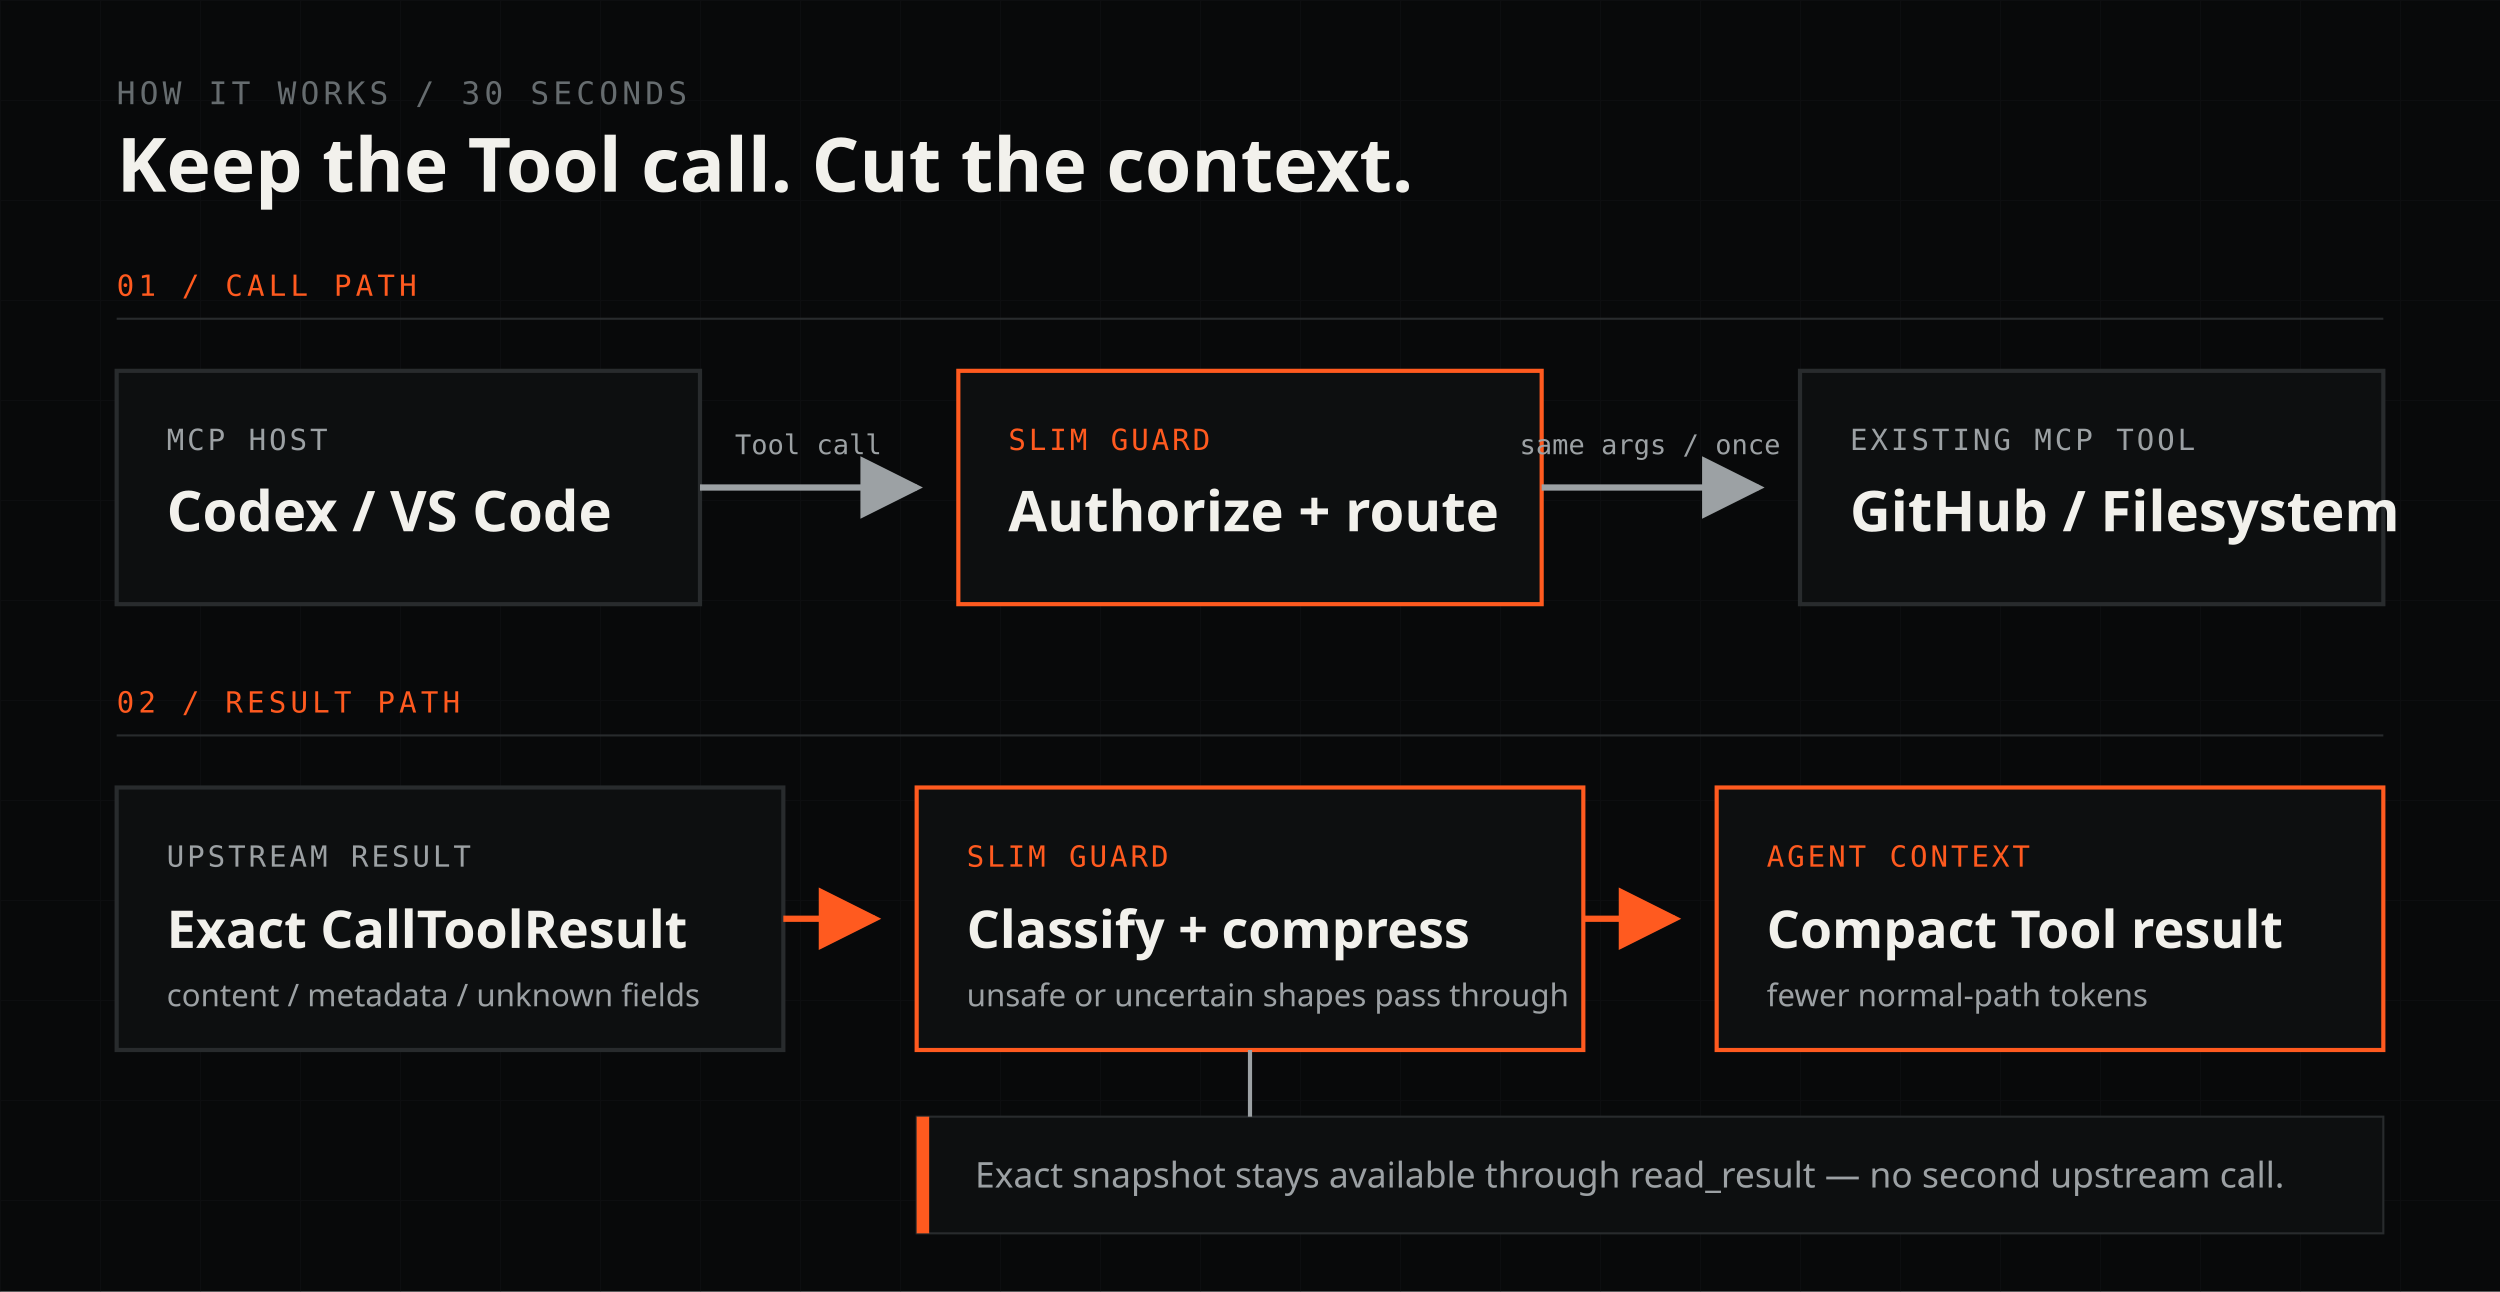
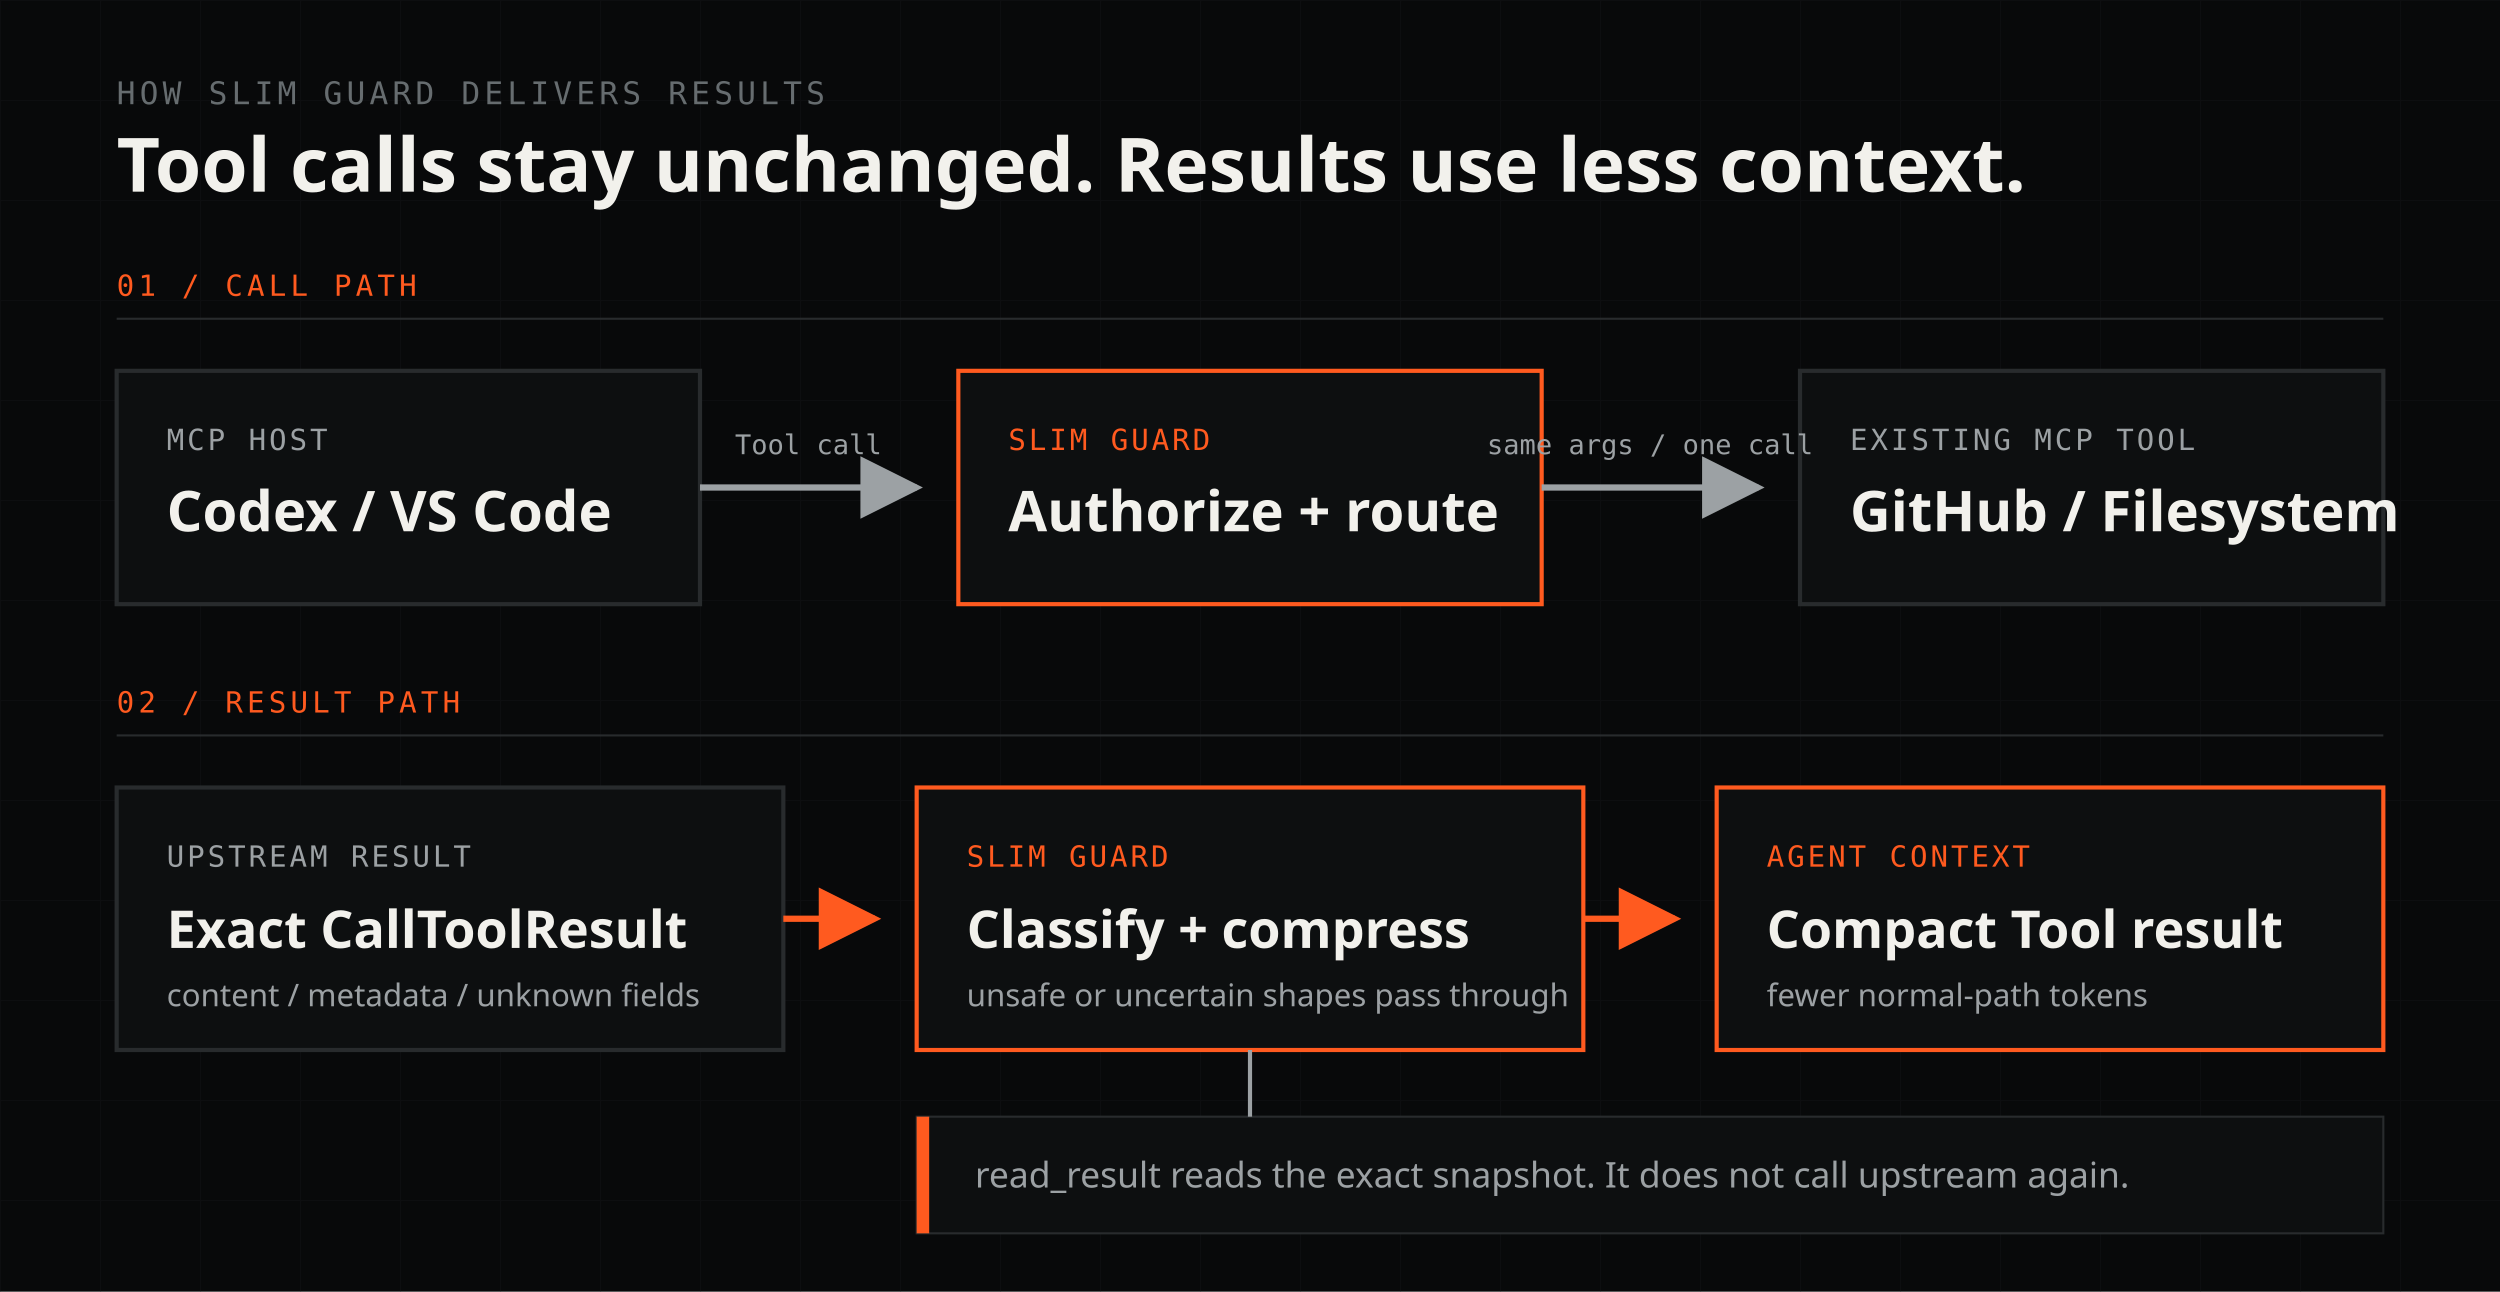
<svg xmlns="http://www.w3.org/2000/svg" width="1200" height="620" viewBox="0 0 1200 620" role="img" aria-labelledby="title desc">
  <defs>
    <pattern id="grid" width="48" height="48" patternUnits="userSpaceOnUse">
      <path d="M48 0H0V48" fill="none" stroke="#1a1d1f" stroke-width="1" />
    </pattern>
    <marker id="arrow-gray" markerWidth="10" markerHeight="10" refX="9" refY="5" orient="auto">
      <path d="M0 0L10 5L0 10Z" fill="#9ca1a4" />
    </marker>
    <marker id="arrow-orange" markerWidth="10" markerHeight="10" refX="9" refY="5" orient="auto">
      <path d="M0 0L10 5L0 10Z" fill="#ff5a1f" />
    </marker>
  </defs>
  <rect width="1200" height="620" fill="#08090a" />
  <rect width="1200" height="620" fill="url(#grid)" opacity=".28" />
-   <text x="56" y="50" fill="#666c6f" font-family="Geist Mono, Consolas, monospace" font-size="15" letter-spacing="2">HOW IT WORKS / 30 SECONDS</text>
-   <text x="56" y="92" fill="#f2f1ec" font-family="Geist Sans, Segoe UI, sans-serif" font-size="36" font-weight="650">Keep the Tool call. Cut the context.</text>
+   <text x="56" y="50" fill="#666c6f" font-family="Geist Mono, Consolas, monospace" font-size="15" letter-spacing="2">HOW SLIM GUARD DELIVERS RESULTS</text>
+   <text x="56" y="92" fill="#f2f1ec" font-family="Geist Sans, Segoe UI, sans-serif" font-size="36" font-weight="650">Tool calls stay unchanged. Results use less context.</text>
  <text x="56" y="142" fill="#ff5a1f" font-family="Geist Mono, Consolas, monospace" font-size="14" letter-spacing="2">01 / CALL PATH</text>
  <line x1="56" y1="153" x2="1144" y2="153" stroke="#282b2d" />
  <rect x="56" y="178" width="280" height="112" fill="#0d0f10" stroke="#282b2d" stroke-width="2" />
  <text x="80" y="216" fill="#9ca1a4" font-family="Geist Mono, Consolas, monospace" font-size="14" letter-spacing="1.4">MCP HOST</text>
  <text x="80" y="255" fill="#f2f1ec" font-family="Geist Sans, Segoe UI, sans-serif" font-size="27" font-weight="650">Codex / VS Code</text>
  <rect x="460" y="178" width="280" height="112" fill="#0d0f10" stroke="#ff5a1f" stroke-width="2" />
  <text x="484" y="216" fill="#ff5a1f" font-family="Geist Mono, Consolas, monospace" font-size="14" letter-spacing="1.4">SLIM GUARD</text>
  <text x="484" y="255" fill="#f2f1ec" font-family="Geist Sans, Segoe UI, sans-serif" font-size="27" font-weight="650">Authorize + route</text>
  <rect x="864" y="178" width="280" height="112" fill="#0d0f10" stroke="#282b2d" stroke-width="2" />
  <text x="888" y="216" fill="#9ca1a4" font-family="Geist Mono, Consolas, monospace" font-size="14" letter-spacing="1.4">EXISTING MCP TOOL</text>
  <text x="888" y="255" fill="#f2f1ec" font-family="Geist Sans, Segoe UI, sans-serif" font-size="27" font-weight="650">GitHub / Filesystem</text>
  <line x1="336" y1="234" x2="440" y2="234" stroke="#9ca1a4" stroke-width="3" marker-end="url(#arrow-gray)" />
  <text x="388" y="218" text-anchor="middle" fill="#9ca1a4" font-family="Geist Mono, Consolas, monospace" font-size="13">Tool call</text>
  <line x1="740" y1="234" x2="844" y2="234" stroke="#9ca1a4" stroke-width="3" marker-end="url(#arrow-gray)" />
-   <text x="792" y="218" text-anchor="middle" fill="#9ca1a4" font-family="Geist Mono, Consolas, monospace" font-size="13">same args / once</text>
+   <text x="792" y="218" text-anchor="middle" fill="#9ca1a4" font-family="Geist Mono, Consolas, monospace" font-size="13">same args / one call</text>
  <text x="56" y="342" fill="#ff5a1f" font-family="Geist Mono, Consolas, monospace" font-size="14" letter-spacing="2">02 / RESULT PATH</text>
  <line x1="56" y1="353" x2="1144" y2="353" stroke="#282b2d" />
  <rect x="56" y="378" width="320" height="126" fill="#0d0f10" stroke="#282b2d" stroke-width="2" />
  <text x="80" y="416" fill="#9ca1a4" font-family="Geist Mono, Consolas, monospace" font-size="14" letter-spacing="1.4">UPSTREAM RESULT</text>
  <text x="80" y="455" fill="#f2f1ec" font-family="Geist Sans, Segoe UI, sans-serif" font-size="25" font-weight="650">Exact CallToolResult</text>
  <text x="80" y="483" fill="#9ca1a4" font-family="Geist Sans, Segoe UI, sans-serif" font-size="15">content / metadata / unknown fields</text>
  <rect x="440" y="378" width="320" height="126" fill="#0d0f10" stroke="#ff5a1f" stroke-width="2" />
  <text x="464" y="416" fill="#ff5a1f" font-family="Geist Mono, Consolas, monospace" font-size="14" letter-spacing="1.4">SLIM GUARD</text>
  <text x="464" y="455" fill="#f2f1ec" font-family="Geist Sans, Segoe UI, sans-serif" font-size="25" font-weight="650">Classify + compress</text>
  <text x="464" y="483" fill="#9ca1a4" font-family="Geist Sans, Segoe UI, sans-serif" font-size="15">unsafe or uncertain shapes pass through</text>
  <rect x="824" y="378" width="320" height="126" fill="#0d0f10" stroke="#ff5a1f" stroke-width="2" />
  <text x="848" y="416" fill="#ff5a1f" font-family="Geist Mono, Consolas, monospace" font-size="14" letter-spacing="1.4">AGENT CONTEXT</text>
  <text x="848" y="455" fill="#f2f1ec" font-family="Geist Sans, Segoe UI, sans-serif" font-size="25" font-weight="650">Compact Tool result</text>
  <text x="848" y="483" fill="#9ca1a4" font-family="Geist Sans, Segoe UI, sans-serif" font-size="15">fewer normal-path tokens</text>
  <line x1="376" y1="441" x2="420" y2="441" stroke="#ff5a1f" stroke-width="3" marker-end="url(#arrow-orange)" />
  <line x1="760" y1="441" x2="804" y2="441" stroke="#ff5a1f" stroke-width="3" marker-end="url(#arrow-orange)" />
  <rect x="440" y="536" width="704" height="56" fill="#0d0f10" stroke="#282b2d" />
  <rect x="440" y="536" width="6" height="56" fill="#ff5a1f" />
  <text x="468" y="570" fill="#9ca1a4" font-family="Geist Sans, Segoe UI, sans-serif" font-size="17">
-     Exact snapshot stays available through read_result — no second upstream call.
+     read_result reads the exact snapshot. It does not call upstream again.
  </text>
  <line x1="600" y1="504" x2="600" y2="536" stroke="#9ca1a4" stroke-width="2" />
</svg>
